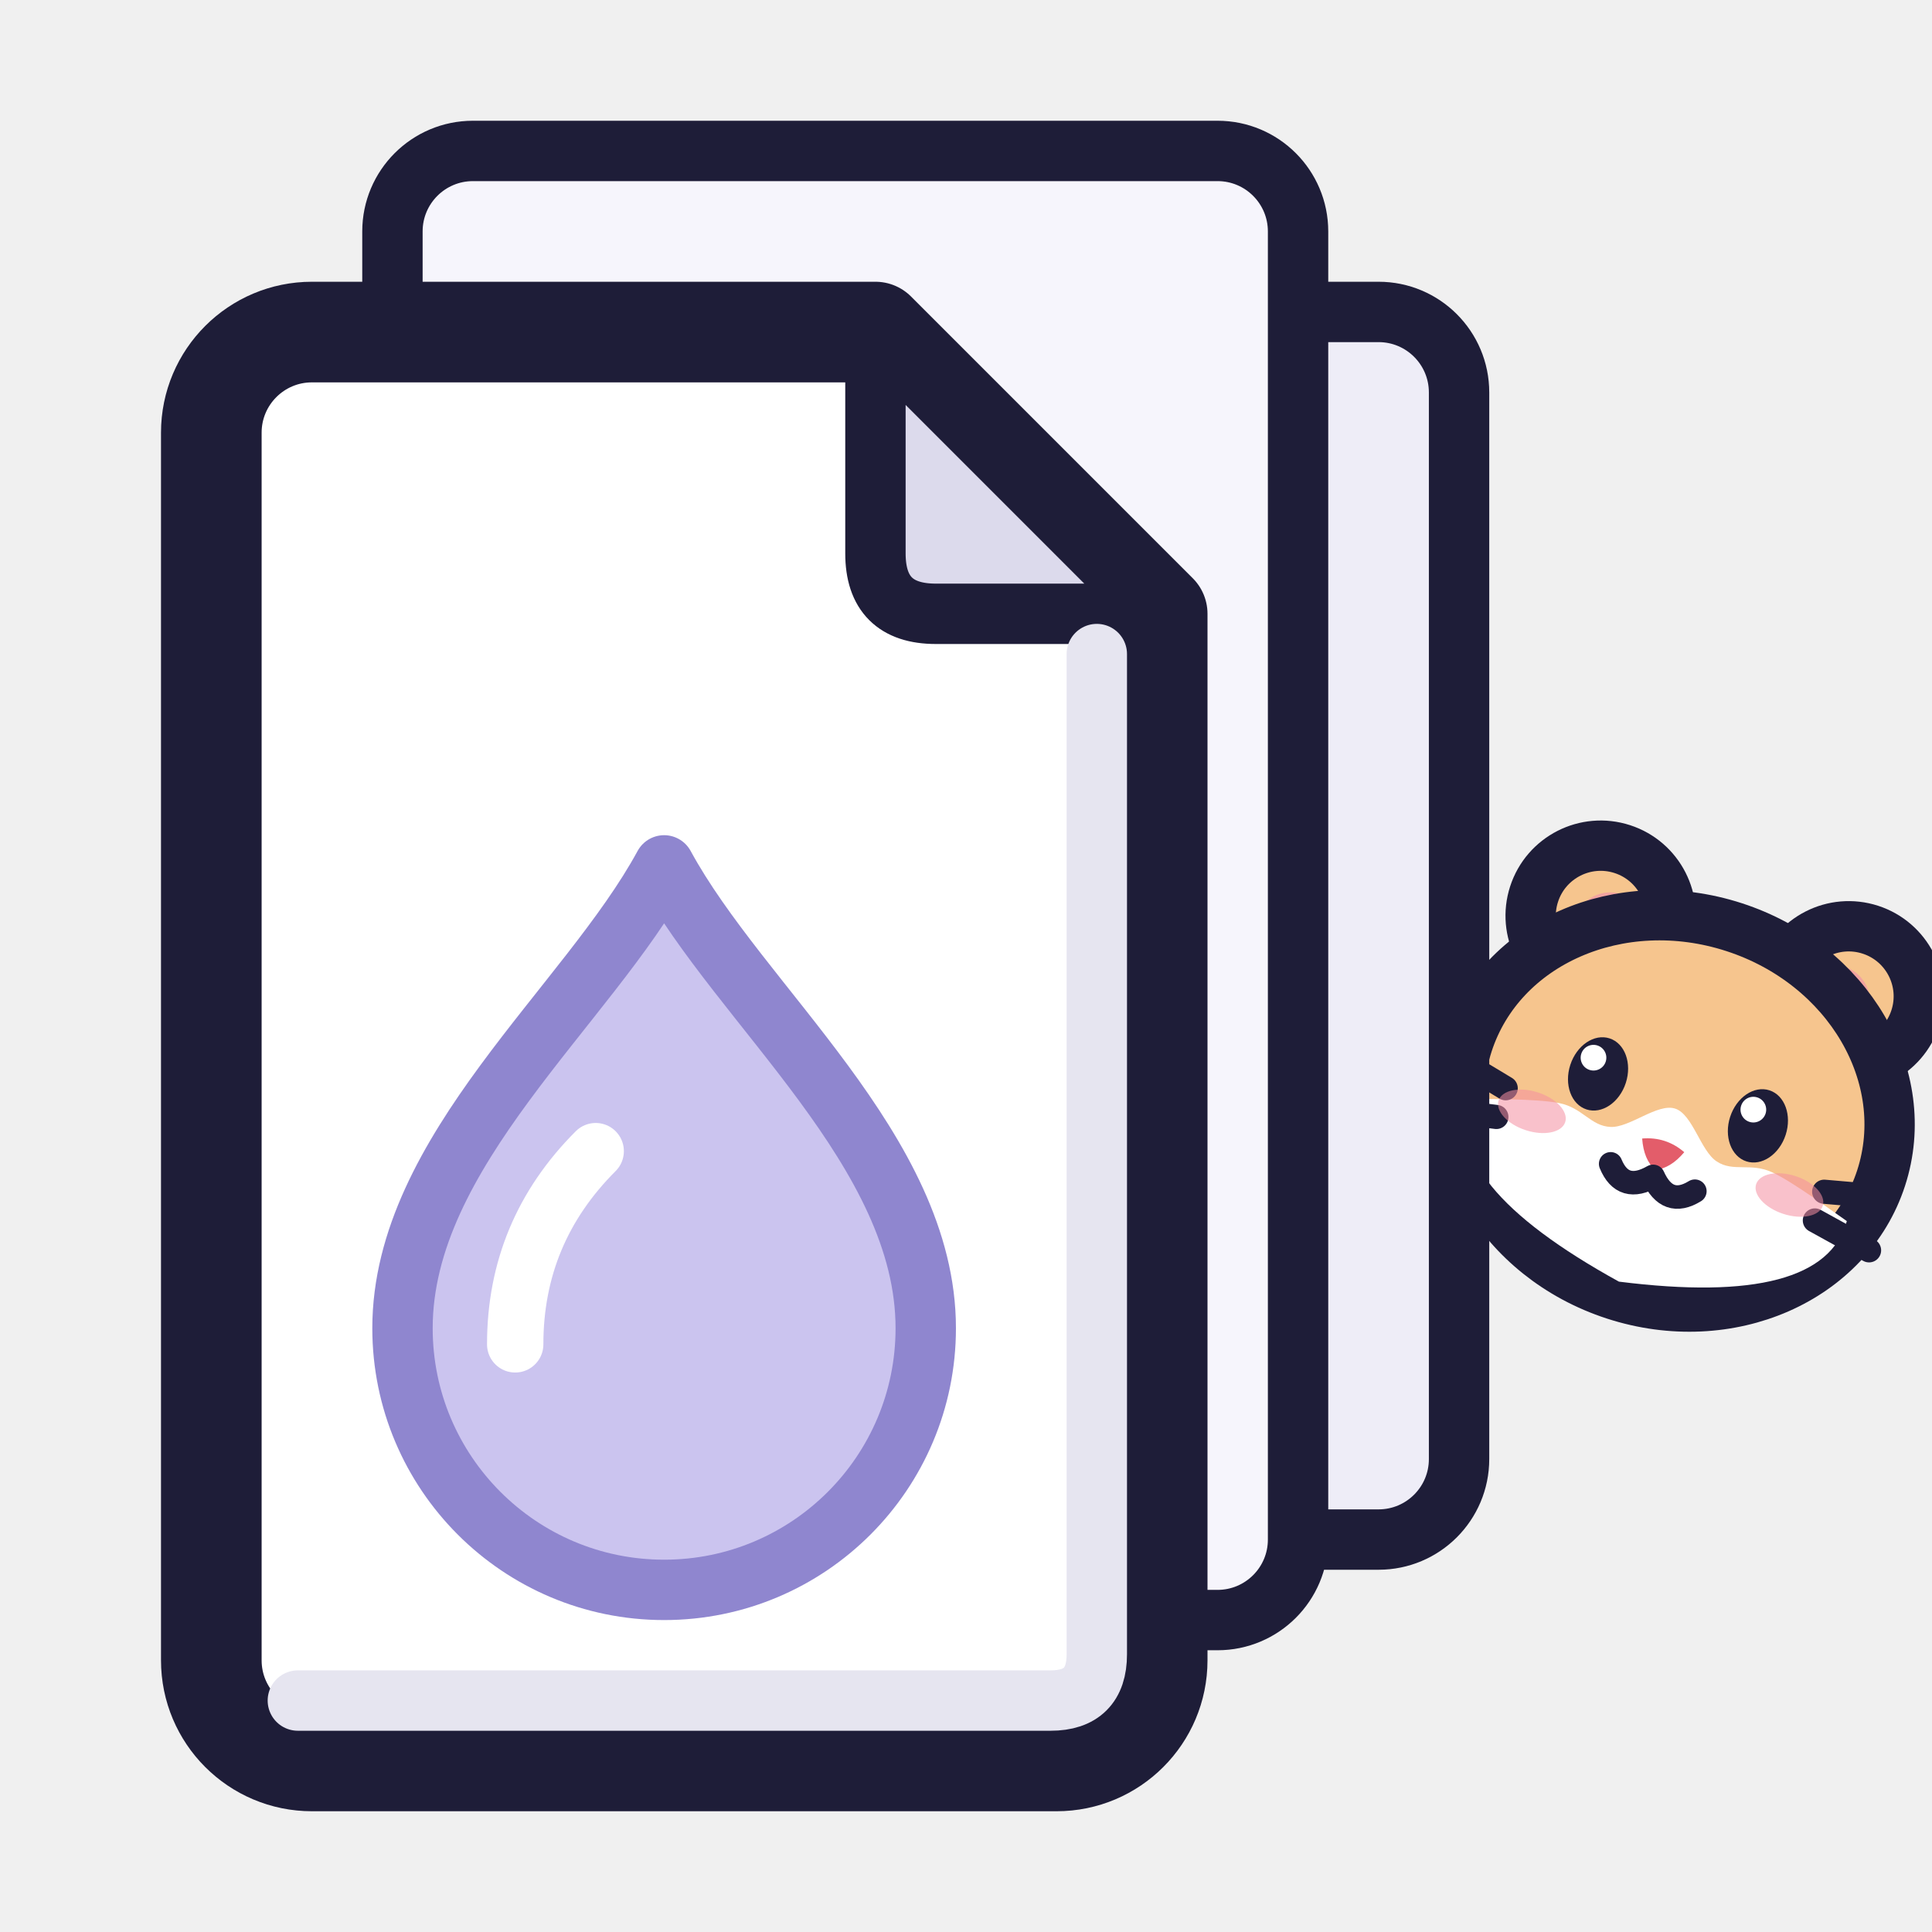
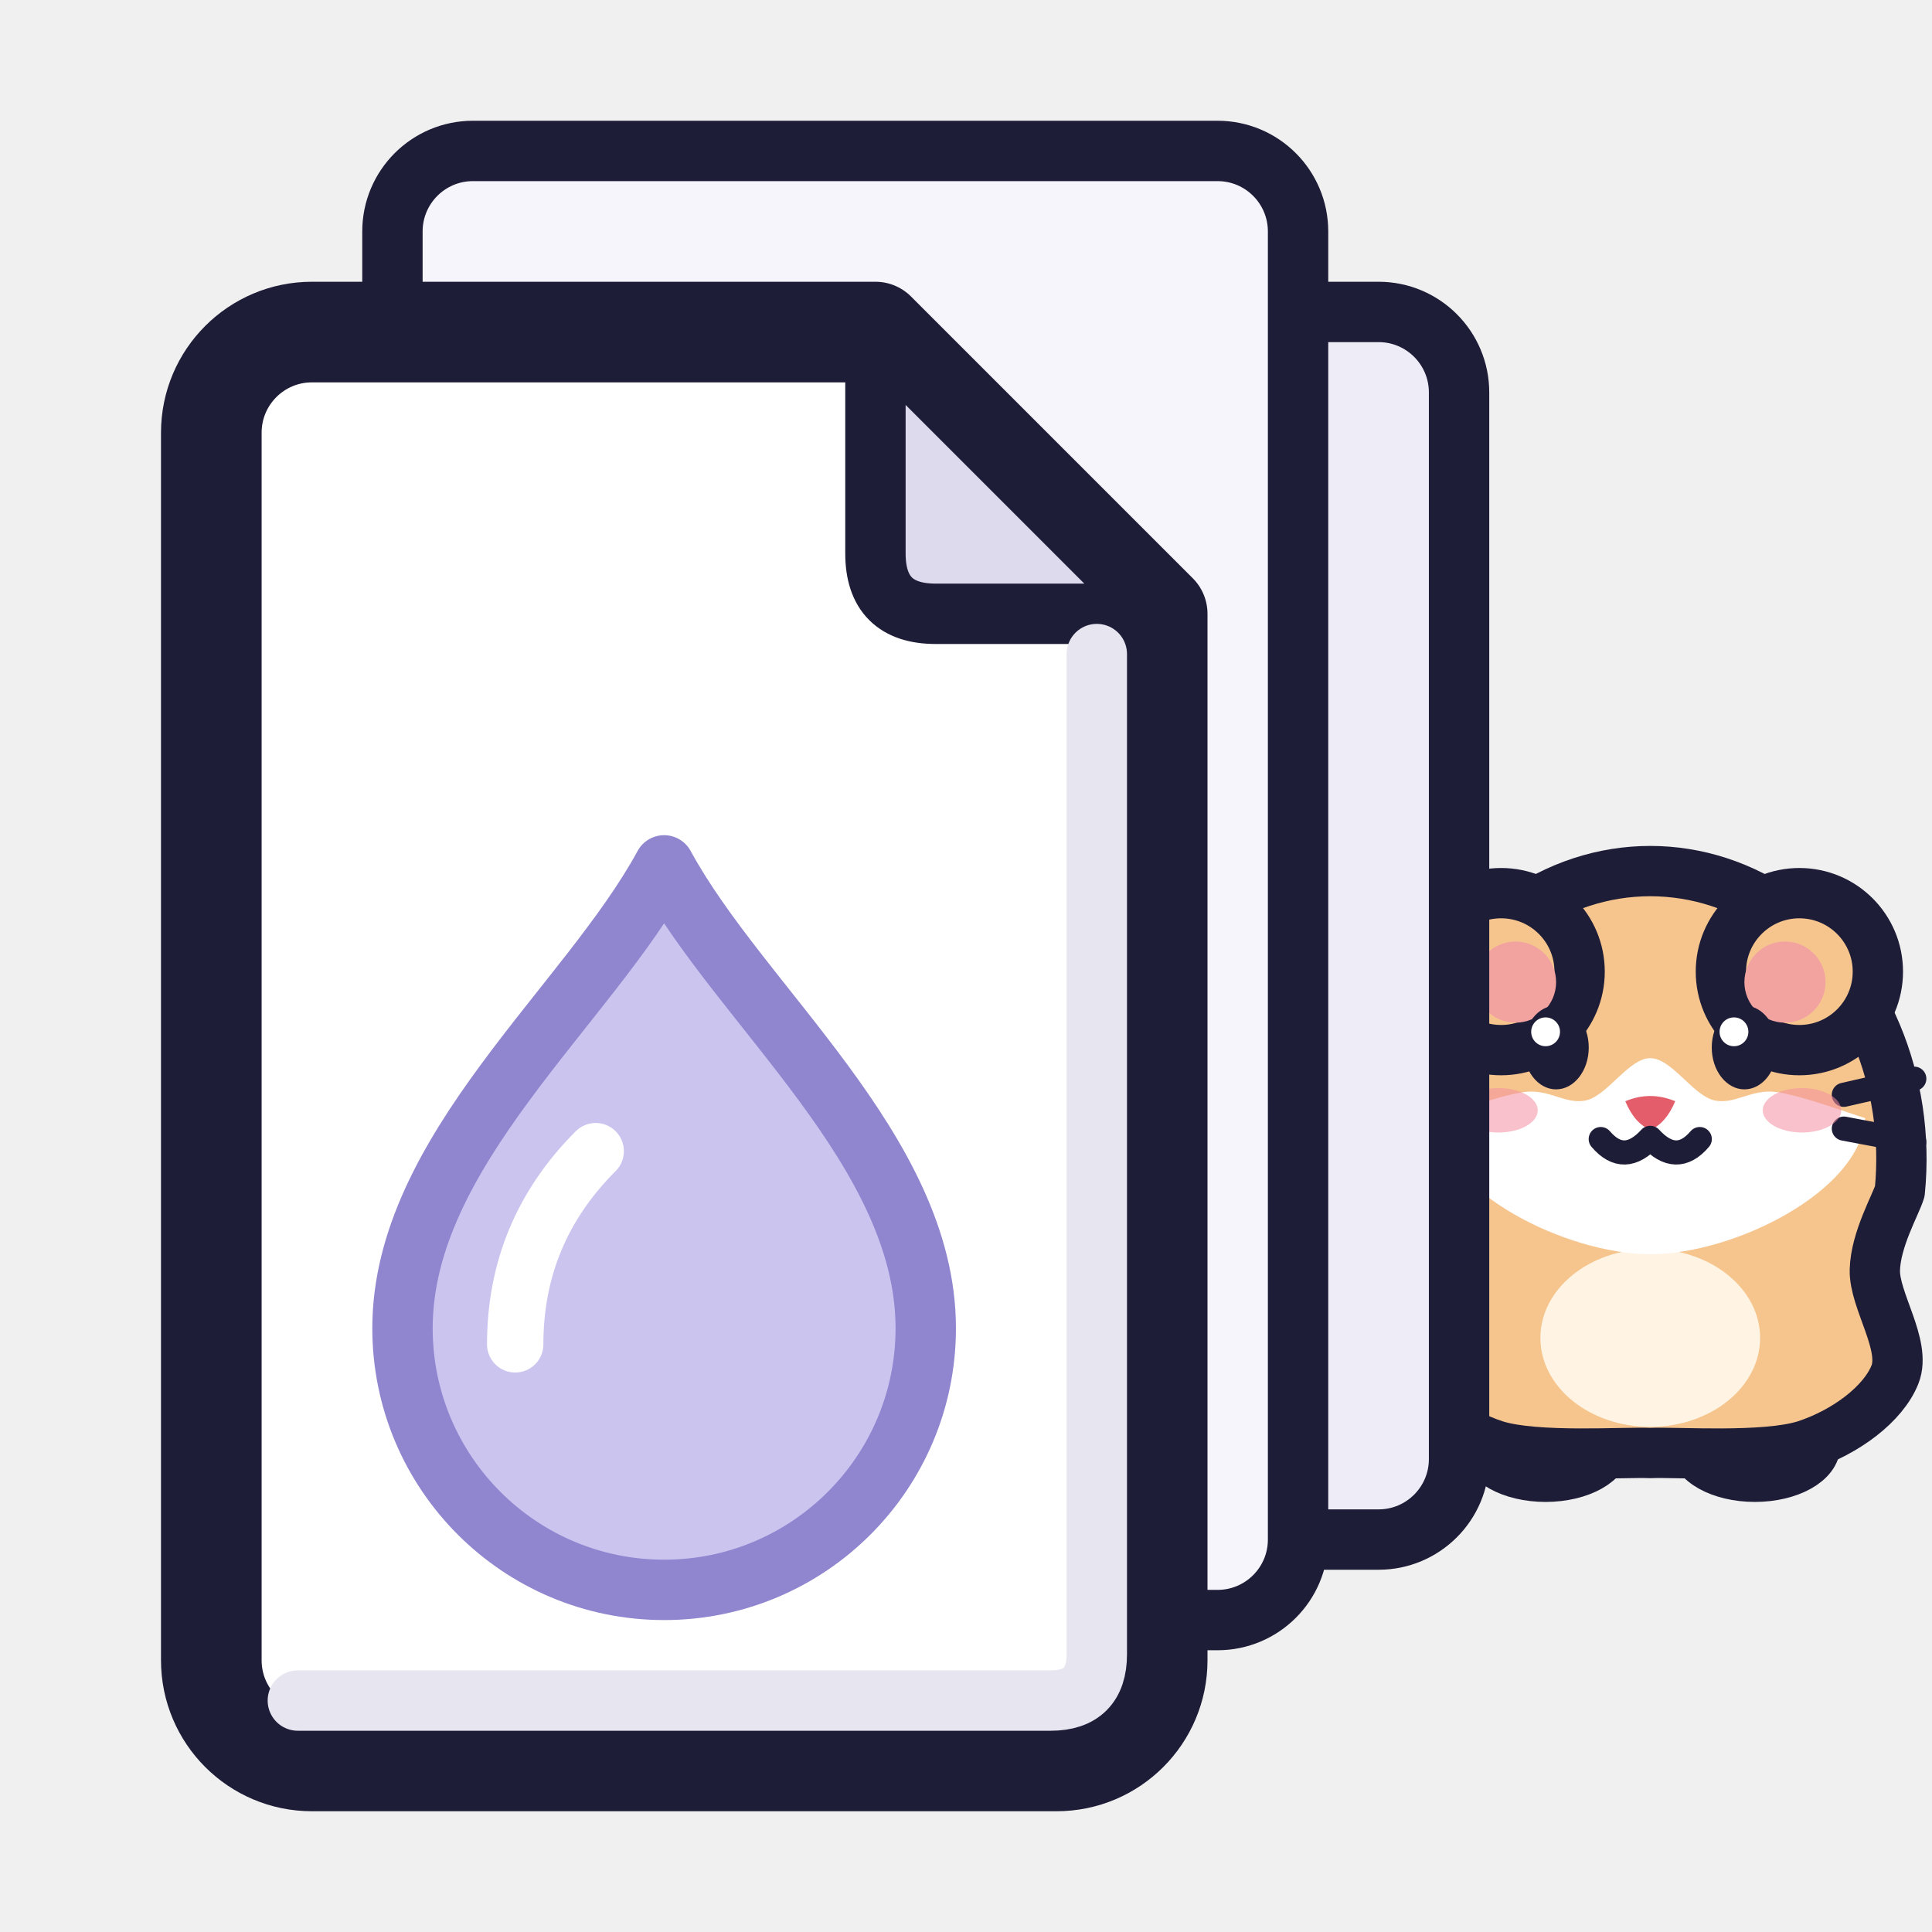
<svg xmlns="http://www.w3.org/2000/svg" width="48" height="48" viewBox="0 0 48 48">
  <g id="hamster">
-     <circle id="hm_ear0" cx="38.36" cy="23.554" r="1.74" fill="#F6C58E" stroke="#1E1D38" stroke-width="1.25" transform="rotate(18 41.6 27.6)" />
-     <circle id="hm_ear0_in" cx="38.679" cy="23.786" r="0.899" fill="#F2A3A0" transform="rotate(18 41.6 27.6)" />
-     <circle id="hm_ear1" cx="44.84" cy="23.554" r="1.74" fill="#F6C58E" stroke="#1E1D38" stroke-width="1.25" transform="rotate(18 41.6 27.6)" />
-     <circle id="hm_ear1_in" cx="44.521" cy="23.786" r="0.899" fill="#F2A3A0" transform="rotate(18 41.6 27.6)" />
-     <ellipse id="hm_head" cx="41.6" cy="27.6" rx="5.4" ry="4.8" fill="#F6C58E" stroke="#1E1D38" stroke-width="1.25" transform="rotate(18 41.6 27.6)" />
-     <path id="hm_muzzle" d="M36.68 28.88C37.03 28.78 38.23 28.37 38.82 28.3C39.4 28.23 39.74 28.6 40.21 28.47C40.67 28.35 41.14 27.54 41.6 27.54C42.06 27.54 42.53 28.35 42.99 28.47C43.46 28.6 43.8 28.23 44.38 28.3C44.97 28.37 46.17 28.78 46.52 28.88Q46.62 31.1 41.6 32.06Q36.58 31.1 36.68 28.88Z" fill="#FFFFFF" transform="rotate(18 41.6 27.6)" />
-     <ellipse id="hm_eye0" cx="39.512" cy="27.312" rx="0.725" ry="0.928" fill="#1E1D38" transform="rotate(18 41.6 27.6)" />
-     <circle id="hm_eye0_hl" cx="39.28" cy="26.964" r="0.319" fill="#FFFFFF" transform="rotate(18 41.6 27.6)" />
-     <ellipse id="hm_eye1" cx="43.688" cy="27.312" rx="0.725" ry="0.928" fill="#1E1D38" transform="rotate(18 41.6 27.6)" />
-     <circle id="hm_eye1_hl" cx="43.456" cy="26.964" r="0.319" fill="#FFFFFF" transform="rotate(18 41.6 27.6)" />
-     <path id="hm_nose" d="M41.05 28.5Q41.6 28.27 42.15 28.5Q41.95 28.99 41.6 29.14Q41.25 28.99 41.05 28.5Z" fill="#E35D6A" transform="rotate(18 41.6 27.6)" />
-     <path id="hm_mouth" d="M40.5 29.34Q41.02 29.95 41.6 29.31Q42.18 29.95 42.7 29.34" fill="none" stroke="#1E1D38" stroke-width="0.584" stroke-linecap="round" stroke-linejoin="round" transform="rotate(18 41.6 27.6)" />
-     <path id="hm_whisker_l0" d="M37.44 28.36L35.93 28.01" fill="none" stroke="#1E1D38" stroke-width="0.6" stroke-linecap="round" transform="rotate(18 41.6 27.6)" />
-     <path id="hm_whisker_r0" d="M45.76 28.36L47.27 28.01" fill="none" stroke="#1E1D38" stroke-width="0.6" stroke-linecap="round" transform="rotate(18 41.6 27.6)" />
-     <path id="hm_whisker_l1" d="M37.44 29.11L35.93 29.4" fill="none" stroke="#1E1D38" stroke-width="0.6" stroke-linecap="round" transform="rotate(18 41.6 27.6)" />
-     <path id="hm_whisker_r1" d="M45.76 29.11L47.27 29.4" fill="none" stroke="#1E1D38" stroke-width="0.6" stroke-linecap="round" transform="rotate(18 41.6 27.6)" />
-     <ellipse id="hm_blush0" cx="38.236" cy="28.704" rx="0.87" ry="0.493" fill="#F48FA0" fill-opacity="0.55" transform="rotate(18 41.6 27.6)" />
-     <ellipse id="hm_blush1" cx="44.964" cy="28.704" rx="0.87" ry="0.493" fill="#F48FA0" fill-opacity="0.55" transform="rotate(18 41.6 27.6)" />
+     <ellipse id="hb_foot0" cx="38.4" cy="35.905" rx="1.625" ry="0.91" fill="#F6C58E" stroke="#1E1D38" stroke-width="1" />
+     <ellipse id="hb_foot1" cx="43.6" cy="35.905" rx="1.625" ry="0.91" fill="#F6C58E" stroke="#1E1D38" stroke-width="1" />
+     <path id="hb_body" d="M34.8 29.6A6.24 7.15 0 1 1 47.2 29.6C47.1 29.93 46.6 30.79 46.58 31.55C46.56 32.31 47.37 33.42 47.08 34.15C46.79 34.88 45.86 35.58 44.85 35.91C43.83 36.23 41.64 36.07 41 36.1C40.36 36.07 38.17 36.23 37.15 35.91C36.14 35.58 35.21 34.88 34.92 34.15C34.63 33.42 35.44 32.31 35.42 31.55C35.4 30.79 34.9 29.93 34.8 29.6Z" fill="#F6C58E" stroke="#1E1D38" stroke-width="1.25" stroke-linejoin="round" />
+     <ellipse id="hb_belly" cx="41" cy="33.24" rx="2.729" ry="2.21" fill="#FFF4E3" />
+     <circle id="hb_ear0" cx="37.295" cy="24.14" r="1.95" fill="#F6C58E" stroke="#1E1D38" stroke-width="1.25" />
+     <circle id="hb_ear0_in" cx="37.653" cy="24.4" r="1.008" fill="#F2A3A0" />
+     <circle id="hb_ear1" cx="44.705" cy="24.14" r="1.95" fill="#F6C58E" stroke="#1E1D38" stroke-width="1.25" />
+     <circle id="hb_ear1_in" cx="44.347" cy="24.4" r="1.008" fill="#F2A3A0" />
+     <path id="hb_muzzle" d="M35.66 27.78C36.03 27.67 37.25 27.21 37.88 27.13C38.51 27.05 38.92 27.47 39.44 27.33C39.96 27.18 40.48 26.29 41 26.29C41.52 26.29 42.04 27.18 42.56 27.33C43.08 27.47 43.49 27.05 44.12 27.13C44.75 27.21 45.97 27.67 46.34 27.78C46.23 29.6 43.08 31.16 41 31.16C38.92 31.16 35.77 29.6 35.66 27.78Z" fill="#FFFFFF" />
+     <ellipse id="hb_eye0" cx="38.66" cy="26.025" rx="0.812" ry="1.04" fill="#1E1D38" />
+     <circle id="hb_eye0_hl" cx="38.4" cy="25.635" r="0.358" fill="#FFFFFF" />
+     <ellipse id="hb_eye1" cx="43.34" cy="26.025" rx="0.812" ry="1.04" fill="#1E1D38" />
+     <circle id="hb_eye1_hl" cx="43.08" cy="25.635" r="0.358" fill="#FFFFFF" />
+     <path id="hb_nose" d="M40.38 27.36Q41 27.1 41.62 27.36Q41.39 27.91 41 28.07Q40.61 27.91 40.38 27.36Z" fill="#E35D6A" />
+     <path id="hb_mouth" d="M39.77 28.3Q40.35 28.98 41 28.27Q41.65 28.98 42.23 28.3" fill="none" stroke="#1E1D38" stroke-width="0.6" stroke-linecap="round" stroke-linejoin="round" />
+     <path id="hb_whisker_l0" d="M36.19 27.2L34.44 26.8" fill="none" stroke="#1E1D38" stroke-width="0.6" stroke-linecap="round" />
+     <path id="hb_whisker_r0" d="M45.81 27.2L47.56 26.8" fill="none" stroke="#1E1D38" stroke-width="0.6" stroke-linecap="round" />
+     <path id="hb_whisker_l1" d="M36.19 28.04L34.44 28.37" fill="none" stroke="#1E1D38" stroke-width="0.6" stroke-linecap="round" />
+     <path id="hb_whisker_r1" d="M45.81 28.04L47.56 28.37" fill="none" stroke="#1E1D38" stroke-width="0.6" stroke-linecap="round" />
+     <ellipse id="hb_blush0" cx="37.23" cy="27.585" rx="0.975" ry="0.552" fill="#F48FA0" fill-opacity="0.55" />
+     <ellipse id="hb_blush1" cx="44.77" cy="27.585" rx="0.975" ry="0.552" fill="#F48FA0" fill-opacity="0.55" />
  </g>
  <g id="object">
    <path id="back2" d="M14.75 7.75H34.25A2 2 0 0 1 36.25 9.75V36.25A2 2 0 0 1 34.25 38.25H14.75A2 2 0 0 1 12.75 36.25V9.75A2 2 0 0 1 14.75 7.75Z" fill="#EEEDF7" stroke="#1E1D38" stroke-width="1.5" stroke-linejoin="round" />
    <path id="back1" d="M11.75 3.75H30.25A2 2 0 0 1 32.25 5.75V38.25A2 2 0 0 1 30.25 40.25H11.75A2 2 0 0 1 9.75 38.25V5.75A2 2 0 0 1 11.75 3.75Z" fill="#F6F5FC" stroke="#1E1D38" stroke-width="1.5" stroke-linejoin="round" />
    <path id="sheet" d="M7.75 8.25H21.75L28.75 15.25V41.25A2.5 2.5 0 0 1 26.25 43.75H7.75A2.5 2.5 0 0 1 5.25 41.25V10.75A2.5 2.5 0 0 1 7.75 8.25Z" fill="#FFFFFF" stroke="#1E1D38" stroke-width="2.5" stroke-linejoin="round" />
    <path id="flap" d="M21.75 8.25V13.75Q21.75 15.25 23.25 15.25H28.75Z" fill="#DCDAEC" stroke="#1E1D38" stroke-width="1.5" stroke-linejoin="round" />
  </g>
  <g id="object_fx">
    <path id="sheet_shade" d="M27.25 16.25V41.1Q27.25 42.25 26.1 42.25H7.4" fill="none" stroke="#E6E5F0" stroke-width="1.5" stroke-linecap="round" />
    <path id="drop" d="M16.5 21.5C18.4 25 23 28.6 23 33A6.5 6.5 0 0 1 10 33C10 28.6 14.6 25 16.5 21.5Z" fill="#CBC4EF" stroke="#8F86CF" stroke-width="1.5" stroke-linejoin="round" />
    <path id="drop_hl" d="M12.8 33.4Q12.8 30.6 14.8 28.6" fill="none" stroke="#FFFFFF" stroke-width="1.4" stroke-linecap="round" />
  </g>
</svg>
